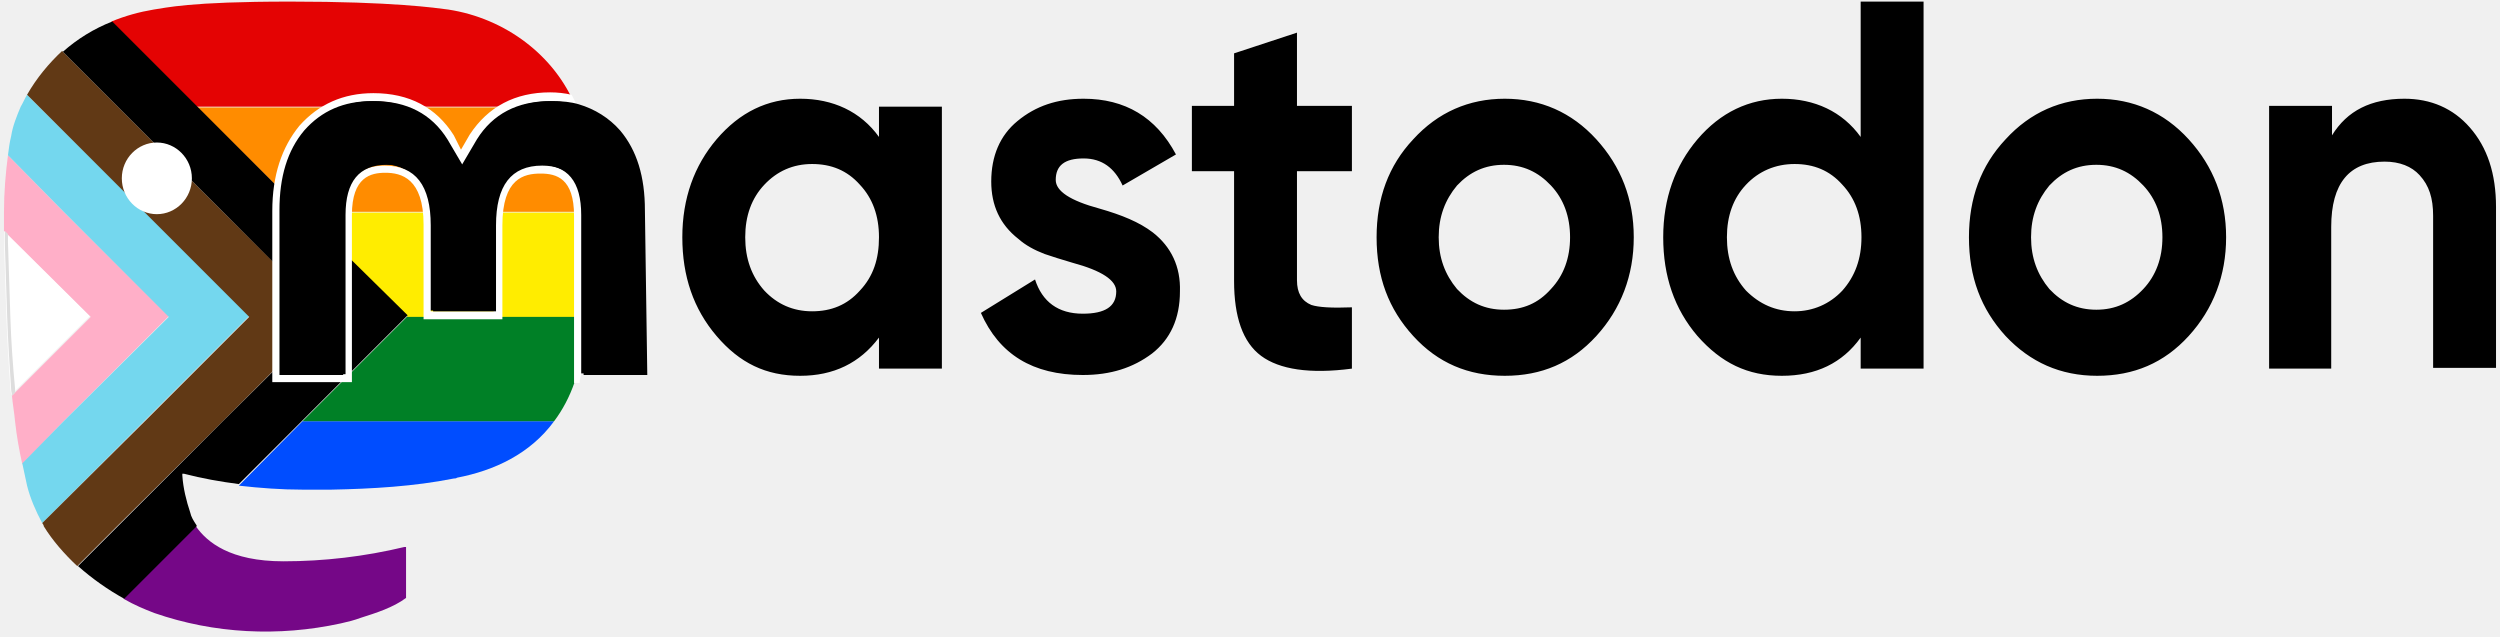
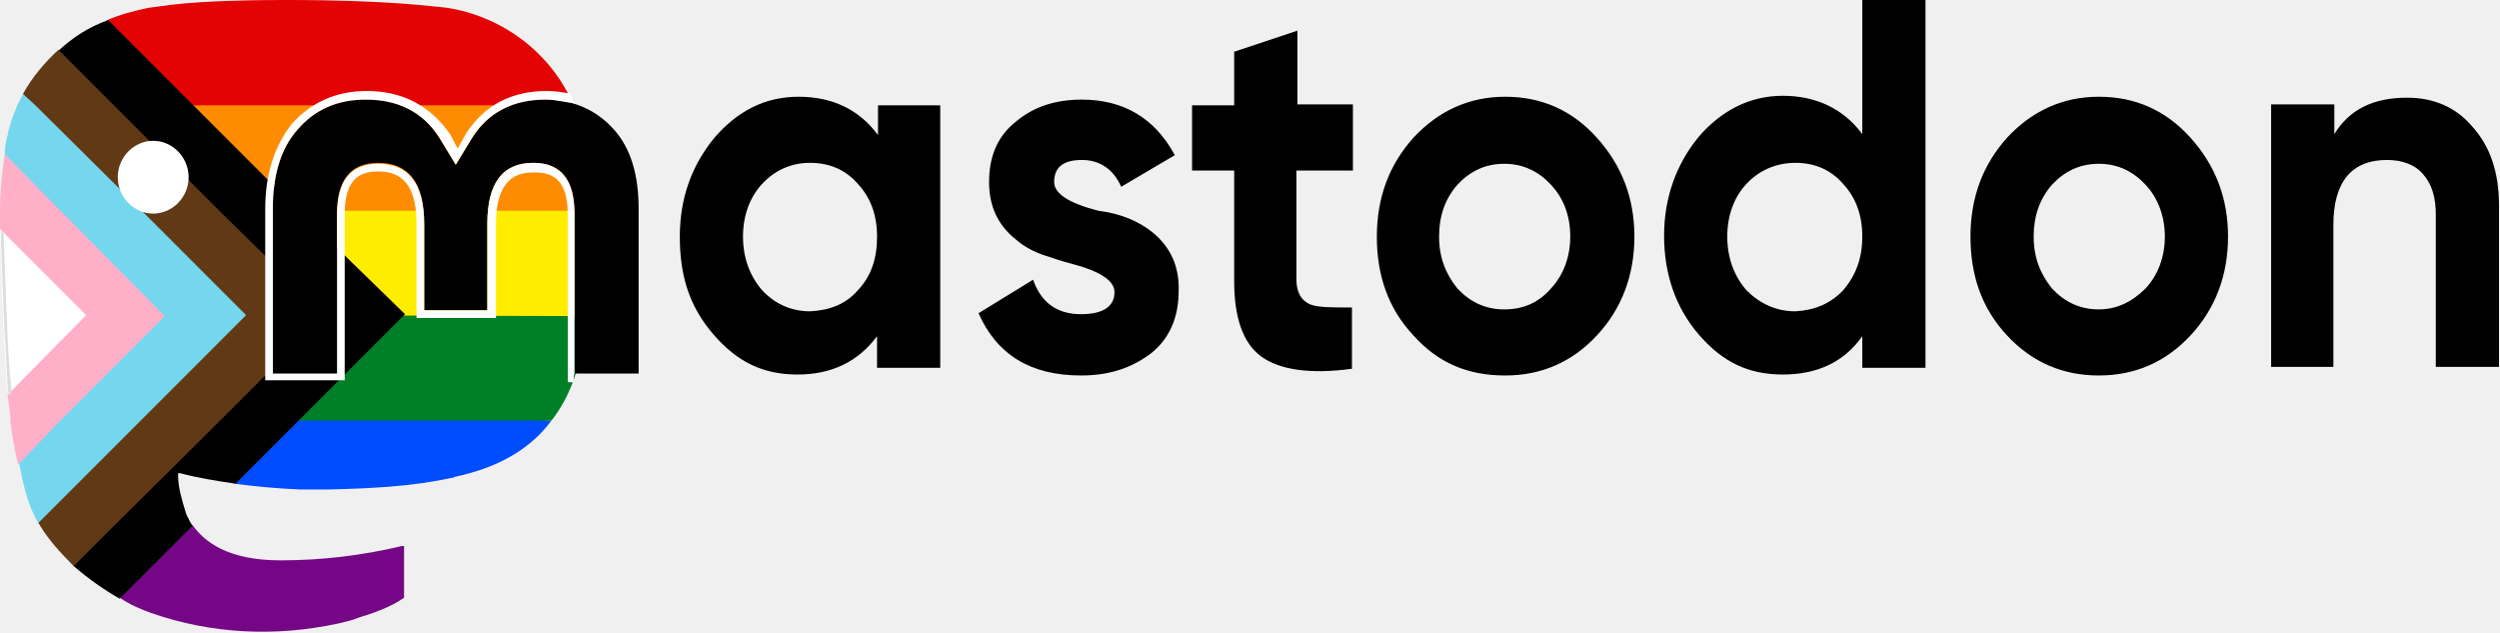
- <svg xmlns="http://www.w3.org/2000/svg" xmlns:xlink="http://www.w3.org/1999/xlink" version="1.1" id="Layer_1" x="0px" y="0px" viewBox="0 0 314 80" style="enable-background:new 0 0 314 80;" xml:space="preserve">
-   <style type="text/css">
- 	.st0{fill:#750787;}
- 	.st1{fill:#004DFF;}
- 	.st2{fill:#008026;}
- 	.st3{fill:#FFED00;}
- 	.st4{fill:#FF8C00;}
- 	.st5{fill:#E40303;}
- 	.st6{fill:#FFFFFF;}
- 	.st7{fill:#FFAFC8;}
- 	.st8{fill:#74D7EE;}
- 	.st9{fill:#613915;}
- 	.st10{fill:#DDDDDD;}
- </style>
-   <path class="st0" d="M19.4,77c7.5,2.6,15.6,3,23.4,1.3c0.9-0.2,1.7-0.4,2.5-0.7c1.9-0.6,4.1-1.3,5.7-2.5c0,0,0,0,0-0.1  c0,0,0,0,0-0.1v-6c0,0,0,0,0-0.1c0,0,0,0,0-0.1c0,0,0,0-0.1,0c0,0,0,0-0.1,0c-5,1.2-10.1,1.8-15.2,1.8c-6.7,0-9.6-2.4-11-4.4  l-9.1,9.1C16.9,76,18.1,76.5,19.4,77z" />
-   <path class="st1" d="M30,61c2.7,0.3,5.3,0.5,8,0.5c1.2,0,2.4,0,3.6,0c5.1-0.1,10.4-0.4,15.4-1.4c0.1,0,0.3,0,0.4-0.1  c4.7-0.9,9.2-3,12.2-7.1H38L30,61z" />
-   <path class="st2" d="M38,52.9h31.6c2.1-2.8,3.5-6.5,3.8-11.4c0-0.2,0-0.9,0-1.8H51.2L38,52.9z" />
-   <path class="st3" d="M51.2,39.8h22.3c0-1.5,0.1-3.4,0.1-3.7c0-1,0.2-5,0.2-9.4H38L51.2,39.8z" />
-   <path class="st4" d="M38,26.6h35.7c0-3,0-6.3-0.3-8.8l0,0c-0.2-1.5-0.6-3-1.2-4.3H24.8L38,26.6z" />
-   <path class="st5" d="M72.3,13.4C69.7,7,63.5,2.3,56.3,1.2c-1.5-0.2-7-1-19.8-1h-0.1c-12.8,0-15.6,0.8-17.1,1  c-1.8,0.3-3.6,0.8-5.3,1.5l10.7,10.7H72.3z" />
-   <path class="st6" d="M0.5,28.9c0,0.5,0,0.9,0,1.4c0.1,3.1,0.2,6.3,0.3,9.4c0.1,3,0.3,6.1,0.5,9.1c0,0.3,0.1,0.5,0.1,0.8l9.9-9.9  L0.5,28.9z" />
-   <path class="st7" d="M8,26.6L1,19.5c-0.3,2.3-0.5,4.7-0.5,7.1c0,0.8,0,1.6,0,2.4l10.9,10.8l-9.9,9.9c0.1,1.1,0.3,2.2,0.4,3.3  c0.2,1.8,0.5,3.5,0.9,5.3L8,52.9l13.2-13.2L8,26.6z" />
-   <path class="st8" d="M18.2,26.6L4.9,13.4l-1.5-1.5c-0.3,0.5-0.5,1-0.8,1.5c-0.5,1.2-1,2.4-1.2,3.7c-0.2,0.8-0.3,1.6-0.4,2.4L8,26.6  l13.2,13.2L8,52.9l-5.2,5.3C3,59.1,3.2,60.1,3.4,61c0.4,1.6,1.1,3.2,1.9,4.7l12.8-12.8l13.2-13.2L18.2,26.6z" />
-   <path class="st9" d="M28,26.6L14.8,13.4l-7-7C6.1,8,4.6,9.8,3.4,11.9l1.5,1.5l13.2,13.2l13.2,13.2L18.2,52.9L5.3,65.7  c0.1,0.1,0.2,0.3,0.2,0.4c1.1,1.8,2.6,3.5,4.2,5l5-5L28,52.9l13.2-13.2L28,26.6z" />
-   <path d="M24.7,66.2L24.7,66.2L24.7,66.2C24.7,66.2,24.7,66.2,24.7,66.2z" />
-   <path d="M38,26.6L24.8,13.4L14.1,2.7c-2.3,0.9-4.4,2.2-6.2,3.8l7,7L28,26.6l13.2,13.2L28,52.9L14.8,66.1l-5,5c1.8,1.6,3.8,3,5.8,4.1  l9.1-9.1c0,0,0,0,0-0.1c-0.4-0.6-0.7-1.1-0.8-1.6c-0.5-1.5-0.9-3.1-1-4.7c0,0,0,0,0-0.1c0,0,0,0,0-0.1c0,0,0,0,0.1,0h0.1  c2.3,0.6,4.6,1,6.9,1.3l8-8l13.2-13.2L38,26.6z" />
-   <path class="st10" d="M1.3,39.8c-0.1-3.1-0.2-6.3-0.3-9.4c0-0.3,0-0.7,0-1l-0.4-0.4c0,0.5,0,0.9,0,1.4c0.1,3.1,0.2,6.3,0.3,9.4  c0.1,3,0.3,6.1,0.5,9.1c0,0.3,0.1,0.5,0.1,0.8l0.4-0.4c0-0.1,0-0.3,0-0.4C1.6,45.8,1.4,42.8,1.3,39.8z" />
-   <path class="st6" d="M15.3,22.4c0-2.5,2-4.5,4.4-4.5c2.4,0,4.4,2,4.4,4.5c0,2.5-2,4.5-4.4,4.5C17.3,26.9,15.3,24.9,15.3,22.4z" />
-   <path d="M80.5,26.3v20.6h-8v-20c0-4.2-1.7-6.3-5.2-6.3c-3.8,0-5.8,2.5-5.8,7.5v10.9h-7.9V28.1c0-5-1.9-7.5-5.8-7.5  c-3.5,0-5.2,2.1-5.2,6.3v20h-8V26.3c0-4.2,1-7.5,3.1-10c2.2-2.5,5-3.7,8.5-3.7c4.1,0,7.2,1.6,9.2,4.8l2,3.4l2-3.4  c2-3.2,5.1-4.8,9.2-4.8c3.5,0,6.4,1.3,8.5,3.7C79.5,18.8,80.5,22.1,80.5,26.3L80.5,26.3z M108,36.5c1.7-1.8,2.4-4,2.4-6.7  c0-2.7-0.8-4.9-2.4-6.6c-1.6-1.8-3.6-2.6-6-2.6c-2.4,0-4.4,0.9-6,2.6c-1.6,1.7-2.4,3.9-2.4,6.6c0,2.7,0.8,4.9,2.4,6.7  c1.6,1.7,3.6,2.6,6,2.6C104.4,39.1,106.4,38.3,108,36.5z M110.4,13.4h7.9v32.9h-7.9v-3.9c-2.4,3.2-5.7,4.8-9.9,4.8  c-4.3,0-7.6-1.6-10.5-5c-2.9-3.4-4.3-7.5-4.3-12.4s1.5-9,4.3-12.3c2.9-3.4,6.4-5.1,10.5-5.1c4.1,0,7.6,1.6,9.9,4.8V13.4L110.4,13.4z   M144.8,29.2c2.3,1.8,3.5,4.3,3.4,7.4c0,3.4-1.2,6-3.5,7.8c-2.4,1.8-5.2,2.7-8.7,2.7c-6.3,0-10.5-2.6-12.8-7.8l6.8-4.2  c0.9,2.8,2.9,4.3,6,4.3c2.8,0,4.2-0.9,4.2-2.8c0-1.4-1.8-2.6-5.5-3.6c-1.4-0.4-2.6-0.8-3.5-1.1c-1.3-0.5-2.4-1.1-3.3-1.9  c-2.3-1.8-3.4-4.2-3.4-7.2c0-3.2,1.1-5.8,3.3-7.6c2.3-1.9,5-2.8,8.3-2.8c5.2,0,9.1,2.3,11.6,7l-6.7,3.9c-1-2.2-2.6-3.4-4.9-3.4  c-2.4,0-3.5,0.9-3.5,2.7c0,1.4,1.8,2.6,5.5,3.6C140.9,27,143.1,27.9,144.8,29.2L144.8,29.2L144.8,29.2z M169.8,21.5h-6.9v13.7  c0,1.6,0.6,2.6,1.8,3.1c0.9,0.3,2.6,0.4,5.1,0.3v7.7c-5.3,0.7-9.1,0.1-11.4-1.6c-2.3-1.7-3.4-4.9-3.4-9.4V21.5h-5.3v-8.2h5.3V6.7  l7.9-2.6v9.2h6.9L169.8,21.5L169.8,21.5L169.8,21.5z M194.8,36.3c1.6-1.7,2.4-3.9,2.4-6.5c0-2.6-0.8-4.8-2.4-6.5  c-1.6-1.7-3.5-2.6-5.9-2.6c-2.4,0-4.3,0.9-5.9,2.6c-1.5,1.8-2.3,3.9-2.3,6.5c0,2.6,0.8,4.7,2.3,6.5c1.6,1.7,3.5,2.6,5.9,2.6  C191.3,38.9,193.2,38.1,194.8,36.3z M177.5,42.2c-3.1-3.4-4.6-7.4-4.6-12.4c0-4.9,1.5-9,4.6-12.3c3.1-3.4,7-5.1,11.5-5.1  s8.4,1.7,11.5,5.1c3.1,3.4,4.7,7.5,4.7,12.3c0,4.8-1.6,9-4.7,12.4c-3.1,3.4-6.9,5-11.5,5C184.4,47.2,180.6,45.6,177.5,42.2z   M231.4,36.5c1.6-1.8,2.4-4,2.4-6.7c0-2.7-0.8-4.9-2.4-6.6c-1.6-1.8-3.6-2.6-6-2.6c-2.4,0-4.5,0.9-6.1,2.6c-1.6,1.7-2.4,3.9-2.4,6.6  c0,2.7,0.8,4.9,2.4,6.7c1.7,1.7,3.7,2.6,6.1,2.6C227.7,39.1,229.8,38.2,231.4,36.5z M233.7,0.2h7.9v46.1h-7.9v-3.9  c-2.3,3.2-5.6,4.8-9.9,4.8s-7.6-1.6-10.6-5c-2.9-3.4-4.3-7.5-4.3-12.4s1.5-9,4.3-12.3c2.9-3.4,6.5-5.1,10.6-5.1s7.6,1.6,9.9,4.8V0.2  L233.7,0.2z M269.2,36.3c1.6-1.7,2.4-3.9,2.4-6.5s-0.8-4.8-2.4-6.5c-1.6-1.7-3.5-2.6-5.9-2.6c-2.4,0-4.3,0.9-5.9,2.6  c-1.5,1.8-2.3,3.9-2.3,6.5c0,2.6,0.8,4.7,2.3,6.5c1.6,1.7,3.5,2.6,5.9,2.6C265.7,38.9,267.6,38,269.2,36.3z M251.9,42.2  c-3.1-3.4-4.6-7.4-4.6-12.4c0-4.9,1.5-9,4.6-12.3c3.1-3.4,7-5.1,11.5-5.1c4.5,0,8.4,1.7,11.5,5.1c3.1,3.4,4.7,7.5,4.7,12.3  c0,4.8-1.6,9-4.7,12.4c-3.1,3.4-6.9,5-11.5,5C258.8,47.2,255,45.5,251.9,42.2z M313.5,26v20.2h-7.9V27.1c0-2.2-0.5-3.8-1.7-5.1  c-1-1.1-2.5-1.7-4.4-1.7c-4.4,0-6.7,2.7-6.7,8.2v17.8H285V13.3h7.9v3.7c1.9-3.1,4.9-4.6,9.1-4.6c3.3,0,6.1,1.2,8.2,3.6  C312.4,18.5,313.5,21.8,313.5,26" />
-   <g>
-     <path class="st6" d="M73,47v-20c0-4.2-1.7-6.3-5.2-6.3c-3.8,0-5.8,2.5-5.8,7.5v10.9h-7.9V28.3c0-5-1.9-7.5-5.8-7.5   c-3.5,0-5.2,2.1-5.2,6.3v20h-8V26.4c0-4.2,1-7.5,3.1-10c2.2-2.5,5-3.7,8.5-3.7c4.1,0,7.2,1.6,9.2,4.8l2,3.4l2-3.4   c2-3.2,5.1-4.8,9.2-4.8c1.2,0,2.3,0.2,3.3,0.4c-0.2-0.4-0.4-0.8-0.6-1.2c-0.9-0.2-1.8-0.3-2.7-0.3c-4.4,0-7.8,1.8-10.1,5.3   l-1.1,1.9L57,17c-2.2-3.5-5.6-5.3-10.1-5.3c-3.8,0-6.9,1.4-9.3,4.1c-2.2,2.7-3.4,6.2-3.4,10.7V48h10v-21c0-4.8,2.4-5.3,4.2-5.3   c2,0,4.8,0.7,4.8,6.5v11.9h9.9V28.3c0-5.9,2.7-6.5,4.8-6.5c2,0,4.2,0.6,4.2,5.3v21h0.7C72.8,47.7,72.9,47.4,73,47L73,47z" />
-     <path d="M81,26.4c0-4.2-1-7.5-3.1-10c-1.4-1.6-3.2-2.7-5.2-3.3c-1-0.3-2.1-0.4-3.3-0.4c-4.1,0-7.2,1.6-9.2,4.8l-2,3.4l-2-3.4   c-2-3.2-5.1-4.8-9.2-4.8c-3.5,0-6.4,1.3-8.5,3.7c-2.1,2.5-3.1,5.8-3.1,10V47h8v-20c0-4.2,1.7-6.3,5.2-6.3c3.9,0,5.8,2.5,5.8,7.5   v10.9h7.9V28.3c0-5,1.9-7.5,5.8-7.5c3.5,0,5.2,2.1,5.2,6.3v20h0h8L81,26.4L81,26.4z" />
-   </g>
+ <svg xmlns="http://www.w3.org/2000/svg" xmlns:xlink="http://www.w3.org/1999/xlink" width="261" height="66" viewBox="0 0 261 66" fill="none">
+   <symbol id="logo-symbol-wordmark">
+     <path fill="#750787" d="M15.8 64c6.3 2.2 13 2.5 19.5 1.1.8-.2 1.4-.3 2.1-.6 1.6-.5 3.4-1.1 4.8-2.1V57H42c-4.2 1-8.4 1.5-12.7 1.5-5.6 0-8-2-9.2-3.7l-7.6 7.6c1.2.8 2.2 1.2 3.3 1.6z" />
+     <path fill="#004dff" d="M24.5 50.5c2.3.3 4.5.5 6.8.6h3c4.3-.1 8.7-.3 12.8-1.2.1 0 .3 0 .3-.1 3.9-.8 7.7-2.5 10.2-5.9l-34.1-2.1 1 8.7z" />
+     <path fill="#008026" d="M31.2 43.9h26.4c1.8-2.3 3.1-5.4 3.3-9.5v-7.7L30.7 26l.5 17.9z" />
+     <path fill="#ffed00" d="m27.3 32.9 33.6.1c0-1.3.1-2.8.1-3.1 0-.8.2-4.2.2-7.8l-1.3-6-42.6-2.3 10 19.1z" />
+     <path fill="#ff8c00" d="M22.9 22h38.2c0-2.5-.1-5.3-.3-7.3-.2-1.3-.4-2.6-.9-3.7L11.3 7.4 22.9 22z" />
+     <path fill="#e40303" d="M59.9 11C57.7 5.7 52.6 1.7 46.6.8 45.3.7 40.7 0 30 0h-.1c-10.7 0-13 .7-14.3.8-1.5.3-3 .7-4.4 1.3L10 3.4l6.6 7.6h43.3z" />
+     <path d="M7.7 59.1c1.5 1.3 3.2 2.5 4.8 3.4l7.6-7.6s-.6-1-.7-1.4c-.4-1.3-.8-2.6-.8-3.9v-.2h.2c1.9.5 3.8.8 5.8 1.1l6.7-6.7 11-11L31.2 22l-11-11-8.9-8.9c-2 .7-3.7 1.8-5.2 3.2" fill="#000" />
+     <path fill="#613915" d="m22.9 22-11-11-5.8-5.8C4.7 6.5 3.4 8 2.4 9.8L4 54.6c.1.1.2.3.2.3.9 1.5 2.2 2.9 3.5 4.2l4.2-4.2 11.1-11 11-11L22.9 22z" />
+     <path fill="#74d7ee" d="M14.8 22 3.7 11 2.4 9.8 1.8 11c-.4 1-.8 2-1 3.1-.2.7-.3 1.3-.3 2L2 48.4c.2.8.3 1.6.5 2.3.3 1.3.8 2.7 1.5 3.9l10.7-10.7 11-11L14.8 22z" />
+     <path fill="#ffafc8" d="M6.3 22 .5 16.1C.2 18 0 20 0 22v2l.8 17.3c.1.9.3 1.8.3 2.8.2 1.5.4 2.9.8 4.4L6.2 44l11-11L6.3 22z" />
+     <path d="M0 23.9v1.2c.1 2.6.2 5.3.3 7.8.1 2.5.3 5.1.4 7.6 0 .3.1.4.1.7L9 32.9l-9-9z" fill="#fff" />
+     <path fill="#ddd" d="M.7 33c-.1-2.6-.2-5.3-.3-7.8v-.8L.1 24v1.2c.1 2.6.2 5.3.3 7.8.1 2.5.3 5.1.4 7.6 0 .3.1.4.1.7l.3-.3v-.3C.9 38 .8 35.5.7 33z" />
+     <path d="M12.3 18.5c0-2.1 1.7-3.8 3.7-3.8s3.7 1.7 3.7 3.8-1.7 3.8-3.7 3.8-3.7-1.7-3.7-3.8z" fill="#fff" />
+     <path d="M66.7 21.8V39H60V22.3c0-3.5-1.4-5.3-4.3-5.3-3.2 0-4.8 2.1-4.8 6.3v9.1h-6.6v-9.1c0-4.2-1.6-6.3-4.8-6.3-2.9 0-4.3 1.8-4.3 5.3V39h-6.7V21.8c0-3.5.8-6.3 2.6-8.3 1.8-2.1 4.2-3.1 7.1-3.1 3.4 0 6 1.3 7.7 4l1.7 2.8 1.7-2.8c1.7-2.7 4.3-4 7.7-4 2.9 0 5.3 1.1 7.1 3.1 1.8 2 2.6 4.8 2.6 8.3zm22.9 8.5c1.4-1.5 2-3.3 2-5.6s-.7-4.1-2-5.5c-1.3-1.5-3-2.2-5-2.2s-3.7.8-5 2.2-2 3.3-2 5.5.7 4.1 2 5.6c1.3 1.4 3 2.2 5 2.2 2-.1 3.7-.7 5-2.2zm2-19.3h6.6v27.4h-6.6v-3.3c-2 2.7-4.8 4-8.3 4-3.6 0-6.3-1.3-8.8-4.2S71 28.8 71 24.7s1.3-7.5 3.6-10.3c2.4-2.8 5.3-4.3 8.8-4.3s6.3 1.3 8.3 4V11h-.1zm28.7 13.2c1.9 1.5 2.9 3.6 2.8 6.2 0 2.8-1 5-2.9 6.5-2 1.5-4.3 2.3-7.3 2.3-5.3 0-8.8-2.2-10.7-6.5l5.7-3.5c.8 2.3 2.4 3.6 5 3.6 2.3 0 3.5-.8 3.5-2.3 0-1.2-1.5-2.2-4.6-3-1.2-.3-2.2-.7-2.9-.9-1.1-.4-2-.9-2.8-1.6-1.9-1.5-2.8-3.5-2.8-6 0-2.7.9-4.8 2.8-6.3 1.9-1.6 4.2-2.3 6.9-2.3 4.3 0 7.6 1.9 9.7 5.8l-5.6 3.3c-.8-1.8-2.2-2.8-4.1-2.8-2 0-2.9.8-2.9 2.3 0 1.2 1.5 2.2 4.6 3 2.4.3 4.2 1.1 5.6 2.2zm20.9-6.4h-5.8v11.4c0 1.3.5 2.2 1.5 2.6.8.3 2.2.3 4.3.3v6.4c-4.4.6-7.6.1-9.5-1.3-1.9-1.4-2.8-4.1-2.8-7.8V17.8h-4.4V11h4.4V5.4l6.6-2.2v7.7h5.8v6.9h-.1zM162 30.1c1.3-1.4 2-3.3 2-5.4 0-2.2-.7-4-2-5.4-1.3-1.4-2.9-2.2-4.9-2.2s-3.6.8-4.9 2.2c-1.3 1.5-1.9 3.3-1.9 5.4 0 2.2.7 3.9 1.9 5.4 1.3 1.4 2.9 2.2 4.9 2.2s3.6-.7 4.9-2.2zM147.6 35c-2.6-2.8-3.8-6.2-3.8-10.3 0-4.1 1.3-7.5 3.8-10.3 2.6-2.8 5.8-4.3 9.6-4.3s7 1.4 9.6 4.3 3.9 6.3 3.9 10.3-1.3 7.5-3.9 10.3c-2.6 2.8-5.8 4.2-9.6 4.2-3.9 0-7-1.3-9.6-4.2zm44.9-4.7c1.3-1.5 2-3.3 2-5.6s-.7-4.1-2-5.5c-1.3-1.5-3-2.2-5-2.2s-3.8.8-5.1 2.2c-1.3 1.4-2 3.3-2 5.5s.7 4.1 2 5.6c1.4 1.4 3.1 2.2 5.1 2.2 2-.1 3.7-.8 5-2.2zm2-30.3h6.6v38.4h-6.6v-3.3c-1.9 2.7-4.7 4-8.3 4s-6.3-1.3-8.8-4.2c-2.4-2.8-3.6-6.3-3.6-10.3s1.3-7.5 3.6-10.3c2.4-2.8 5.4-4.3 8.8-4.3s6.3 1.3 8.3 4V0zm29.6 30.1c1.3-1.4 2-3.3 2-5.4s-.7-4-2-5.4c-1.3-1.4-2.9-2.2-4.9-2.2-2 0-3.6.8-4.9 2.2-1.3 1.5-1.9 3.3-1.9 5.4 0 2.2.7 3.9 1.9 5.4 1.3 1.4 2.9 2.2 4.9 2.2 1.9 0 3.5-.8 4.9-2.2zM209.6 35c-2.6-2.8-3.8-6.2-3.8-10.3 0-4.1 1.3-7.5 3.8-10.3 2.6-2.8 5.8-4.3 9.6-4.3s7 1.4 9.6 4.3 3.9 6.3 3.9 10.3-1.3 7.5-3.9 10.3c-2.6 2.8-5.8 4.2-9.6 4.2s-7-1.4-9.6-4.2zM261 21.5v16.8h-6.6V22.4c0-1.8-.4-3.2-1.4-4.3-.8-.9-2.1-1.4-3.7-1.4-3.7 0-5.6 2.3-5.6 6.8v14.8h-6.5V10.9h6.6V14c1.6-2.6 4.1-3.8 7.6-3.8 2.8 0 5.1 1 6.8 3 1.9 2.1 2.8 4.8 2.8 8.3" fill="currentColor" />
+     <path d="M60 38.9V22.3c0-3.5-1.4-5.3-4.3-5.3-3.2 0-4.8 2.1-4.8 6.3v9.1h-6.6v-9c0-4.2-1.6-6.3-4.8-6.3-2.9 0-4.3 1.8-4.3 5.3V39h-6.7V21.8c0-3.5.8-6.3 2.6-8.3 1.8-2.1 4.2-3.1 7.1-3.1 3.4 0 6 1.3 7.7 4l1.7 2.8 1.7-2.8c1.7-2.7 4.3-4 7.7-4 1 0 2.2.3 3 .4-.1-.2-.2-.3-.2-.5-.1-.2-.2-.3-.2-.5-.8-.2-1.8-.3-2.5-.3-3.7 0-6.5 1.5-8.4 4.4l-.9 1.6L47 14c-2.1-3-5-4.5-8.7-4.5-3.2 0-5.8 1.2-7.8 3.4-1.8 2.3-2.8 5.2-2.8 8.9v17.9H36V22.3c0-4 2-4.4 3.5-4.4 1.7 0 4 .6 4 5.4v9.9h8.3v-9.8c0-4.9 2.3-5.4 4-5.4 1.7 0 3.5.5 3.5 4.4v17.5h.6c0-.4 0-.6.1-1z" fill="#fff" />
+   </symbol>
  <use xlink:href="#logo-symbol-wordmark" />
</svg>
